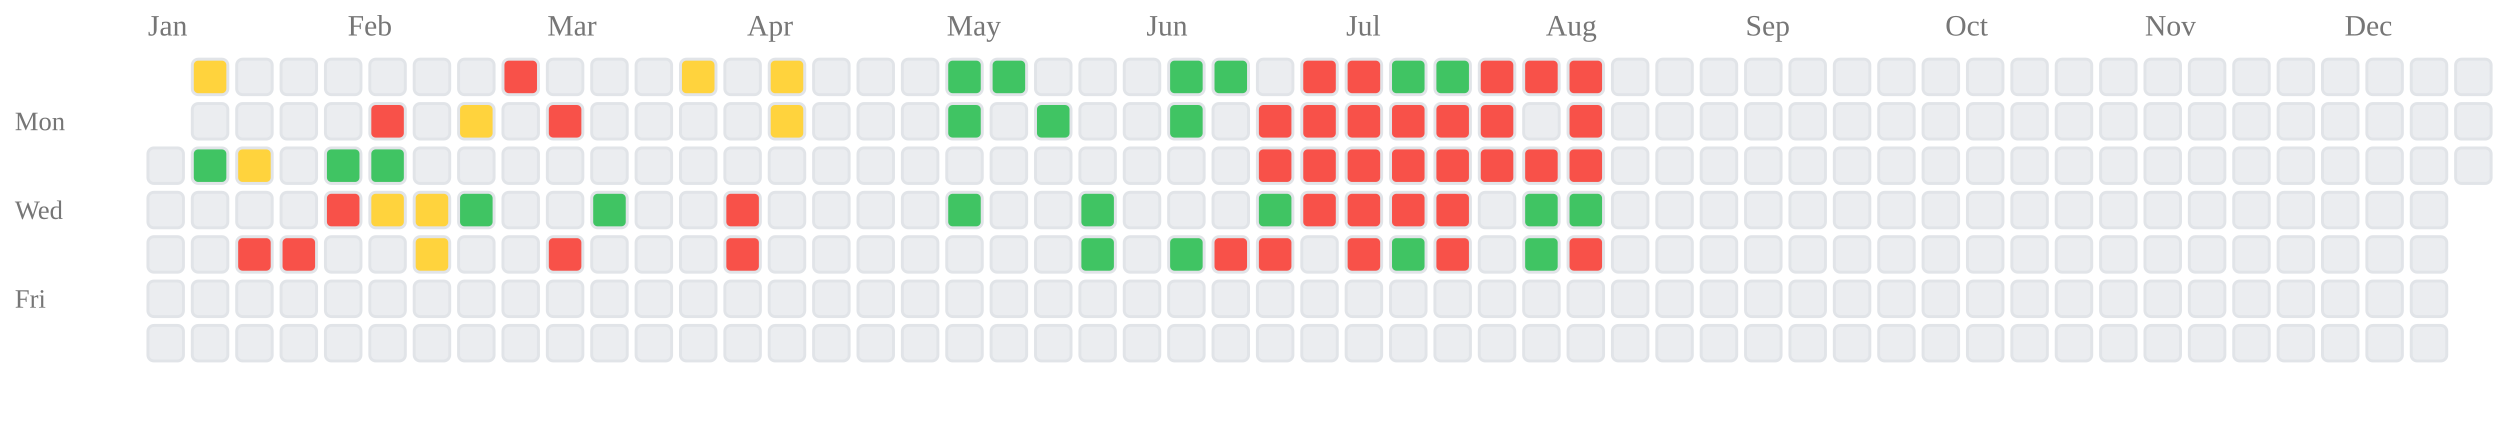
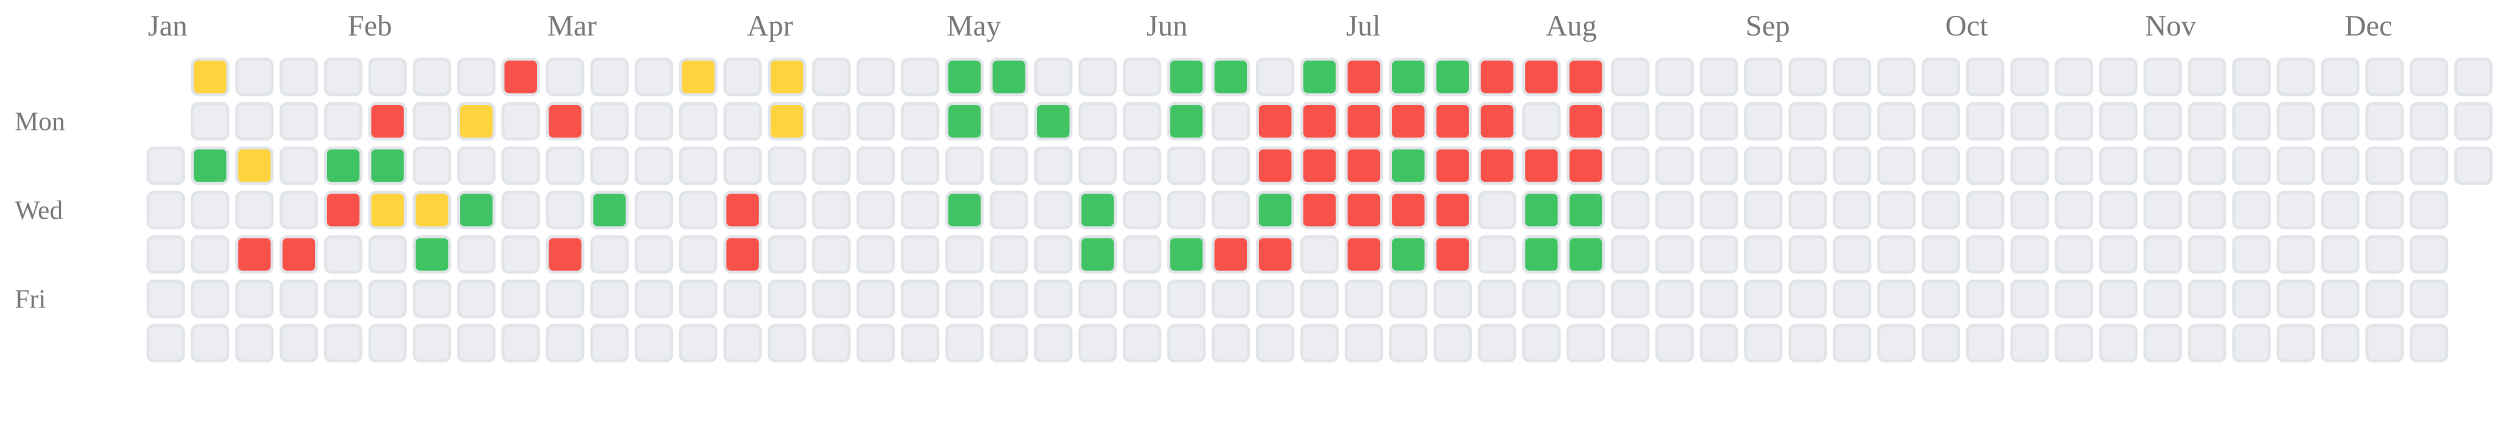
<svg xmlns="http://www.w3.org/2000/svg" width="845" height="145">
  <style>
        .month { font-size: 10px; fill: #767676; }
        .day { font-size: 9px; fill: #767676; }
        .cell { stroke: #e1e4e8; stroke-width: 1; }
        .cell-profit { fill: #40c463; }
        .cell-loss { fill: #f85149; }
        .cell-breakeven { fill: #ffd33d; }
        .cell-empty { fill: #ebedf0; }
    </style>
  <text x="50.0" y="12" class="month">Jan</text>
  <text x="117.5" y="12" class="month">Feb</text>
  <text x="185.0" y="12" class="month">Mar</text>
  <text x="252.5" y="12" class="month">Apr</text>
  <text x="320.0" y="12" class="month">May</text>
  <text x="387.5" y="12" class="month">Jun</text>
  <text x="455.0" y="12" class="month">Jul</text>
  <text x="522.5" y="12" class="month">Aug</text>
  <text x="590.0" y="12" class="month">Sep</text>
  <text x="657.5" y="12" class="month">Oct</text>
  <text x="725.0" y="12" class="month">Nov</text>
  <text x="792.5" y="12" class="month">Dec</text>
  <text x="5" y="44" class="day">Mon</text>
  <text x="5" y="74" class="day">Wed</text>
  <text x="5" y="104" class="day">Fri</text>
  <rect x="50" y="50" width="12" height="12" class="cell cell-empty" rx="2" ry="2" />
  <rect x="50" y="65" width="12" height="12" class="cell cell-empty" rx="2" ry="2" />
  <rect x="50" y="80" width="12" height="12" class="cell cell-empty" rx="2" ry="2" />
  <rect x="50" y="95" width="12" height="12" class="cell cell-empty" rx="2" ry="2" />
  <rect x="50" y="110" width="12" height="12" class="cell cell-empty" rx="2" ry="2" />
  <rect x="65" y="20" width="12" height="12" class="cell cell-breakeven" rx="2" ry="2" />
  <rect x="65" y="35" width="12" height="12" class="cell cell-empty" rx="2" ry="2" />
  <rect x="65" y="50" width="12" height="12" class="cell cell-profit" rx="2" ry="2" />
  <rect x="65" y="65" width="12" height="12" class="cell cell-empty" rx="2" ry="2" />
  <rect x="65" y="80" width="12" height="12" class="cell cell-empty" rx="2" ry="2" />
  <rect x="65" y="95" width="12" height="12" class="cell cell-empty" rx="2" ry="2" />
  <rect x="65" y="110" width="12" height="12" class="cell cell-empty" rx="2" ry="2" />
  <rect x="80" y="20" width="12" height="12" class="cell cell-empty" rx="2" ry="2" />
  <rect x="80" y="35" width="12" height="12" class="cell cell-empty" rx="2" ry="2" />
  <rect x="80" y="50" width="12" height="12" class="cell cell-breakeven" rx="2" ry="2" />
  <rect x="80" y="65" width="12" height="12" class="cell cell-empty" rx="2" ry="2" />
  <rect x="80" y="80" width="12" height="12" class="cell cell-loss" rx="2" ry="2" />
  <rect x="80" y="95" width="12" height="12" class="cell cell-empty" rx="2" ry="2" />
  <rect x="80" y="110" width="12" height="12" class="cell cell-empty" rx="2" ry="2" />
  <rect x="95" y="20" width="12" height="12" class="cell cell-empty" rx="2" ry="2" />
  <rect x="95" y="35" width="12" height="12" class="cell cell-empty" rx="2" ry="2" />
  <rect x="95" y="50" width="12" height="12" class="cell cell-empty" rx="2" ry="2" />
  <rect x="95" y="65" width="12" height="12" class="cell cell-empty" rx="2" ry="2" />
  <rect x="95" y="80" width="12" height="12" class="cell cell-loss" rx="2" ry="2" />
  <rect x="95" y="95" width="12" height="12" class="cell cell-empty" rx="2" ry="2" />
  <rect x="95" y="110" width="12" height="12" class="cell cell-empty" rx="2" ry="2" />
  <rect x="110" y="20" width="12" height="12" class="cell cell-empty" rx="2" ry="2" />
  <rect x="110" y="35" width="12" height="12" class="cell cell-empty" rx="2" ry="2" />
  <rect x="110" y="50" width="12" height="12" class="cell cell-profit" rx="2" ry="2" />
  <rect x="110" y="65" width="12" height="12" class="cell cell-loss" rx="2" ry="2" />
  <rect x="110" y="80" width="12" height="12" class="cell cell-empty" rx="2" ry="2" />
  <rect x="110" y="95" width="12" height="12" class="cell cell-empty" rx="2" ry="2" />
  <rect x="110" y="110" width="12" height="12" class="cell cell-empty" rx="2" ry="2" />
  <rect x="125" y="20" width="12" height="12" class="cell cell-empty" rx="2" ry="2" />
  <rect x="125" y="35" width="12" height="12" class="cell cell-loss" rx="2" ry="2" />
  <rect x="125" y="50" width="12" height="12" class="cell cell-profit" rx="2" ry="2" />
  <rect x="125" y="65" width="12" height="12" class="cell cell-breakeven" rx="2" ry="2" />
  <rect x="125" y="80" width="12" height="12" class="cell cell-empty" rx="2" ry="2" />
  <rect x="125" y="95" width="12" height="12" class="cell cell-empty" rx="2" ry="2" />
  <rect x="125" y="110" width="12" height="12" class="cell cell-empty" rx="2" ry="2" />
  <rect x="140" y="20" width="12" height="12" class="cell cell-empty" rx="2" ry="2" />
  <rect x="140" y="35" width="12" height="12" class="cell cell-empty" rx="2" ry="2" />
  <rect x="140" y="50" width="12" height="12" class="cell cell-empty" rx="2" ry="2" />
  <rect x="140" y="65" width="12" height="12" class="cell cell-breakeven" rx="2" ry="2" />
-   <rect x="140" y="80" width="12" height="12" class="cell cell-breakeven" rx="2" ry="2" />
+   <rect x="140" y="80" width="12" height="12" class="cell cell-profit" rx="2" ry="2" />
  <rect x="140" y="95" width="12" height="12" class="cell cell-empty" rx="2" ry="2" />
  <rect x="140" y="110" width="12" height="12" class="cell cell-empty" rx="2" ry="2" />
  <rect x="155" y="20" width="12" height="12" class="cell cell-empty" rx="2" ry="2" />
  <rect x="155" y="35" width="12" height="12" class="cell cell-breakeven" rx="2" ry="2" />
  <rect x="155" y="50" width="12" height="12" class="cell cell-empty" rx="2" ry="2" />
  <rect x="155" y="65" width="12" height="12" class="cell cell-profit" rx="2" ry="2" />
  <rect x="155" y="80" width="12" height="12" class="cell cell-empty" rx="2" ry="2" />
  <rect x="155" y="95" width="12" height="12" class="cell cell-empty" rx="2" ry="2" />
  <rect x="155" y="110" width="12" height="12" class="cell cell-empty" rx="2" ry="2" />
  <rect x="170" y="20" width="12" height="12" class="cell cell-loss" rx="2" ry="2" />
  <rect x="170" y="35" width="12" height="12" class="cell cell-empty" rx="2" ry="2" />
  <rect x="170" y="50" width="12" height="12" class="cell cell-empty" rx="2" ry="2" />
  <rect x="170" y="65" width="12" height="12" class="cell cell-empty" rx="2" ry="2" />
  <rect x="170" y="80" width="12" height="12" class="cell cell-empty" rx="2" ry="2" />
  <rect x="170" y="95" width="12" height="12" class="cell cell-empty" rx="2" ry="2" />
  <rect x="170" y="110" width="12" height="12" class="cell cell-empty" rx="2" ry="2" />
  <rect x="185" y="20" width="12" height="12" class="cell cell-empty" rx="2" ry="2" />
  <rect x="185" y="35" width="12" height="12" class="cell cell-loss" rx="2" ry="2" />
  <rect x="185" y="50" width="12" height="12" class="cell cell-empty" rx="2" ry="2" />
  <rect x="185" y="65" width="12" height="12" class="cell cell-empty" rx="2" ry="2" />
  <rect x="185" y="80" width="12" height="12" class="cell cell-loss" rx="2" ry="2" />
  <rect x="185" y="95" width="12" height="12" class="cell cell-empty" rx="2" ry="2" />
  <rect x="185" y="110" width="12" height="12" class="cell cell-empty" rx="2" ry="2" />
  <rect x="200" y="20" width="12" height="12" class="cell cell-empty" rx="2" ry="2" />
  <rect x="200" y="35" width="12" height="12" class="cell cell-empty" rx="2" ry="2" />
  <rect x="200" y="50" width="12" height="12" class="cell cell-empty" rx="2" ry="2" />
  <rect x="200" y="65" width="12" height="12" class="cell cell-profit" rx="2" ry="2" />
  <rect x="200" y="80" width="12" height="12" class="cell cell-empty" rx="2" ry="2" />
  <rect x="200" y="95" width="12" height="12" class="cell cell-empty" rx="2" ry="2" />
  <rect x="200" y="110" width="12" height="12" class="cell cell-empty" rx="2" ry="2" />
  <rect x="215" y="20" width="12" height="12" class="cell cell-empty" rx="2" ry="2" />
  <rect x="215" y="35" width="12" height="12" class="cell cell-empty" rx="2" ry="2" />
  <rect x="215" y="50" width="12" height="12" class="cell cell-empty" rx="2" ry="2" />
  <rect x="215" y="65" width="12" height="12" class="cell cell-empty" rx="2" ry="2" />
  <rect x="215" y="80" width="12" height="12" class="cell cell-empty" rx="2" ry="2" />
  <rect x="215" y="95" width="12" height="12" class="cell cell-empty" rx="2" ry="2" />
  <rect x="215" y="110" width="12" height="12" class="cell cell-empty" rx="2" ry="2" />
  <rect x="230" y="20" width="12" height="12" class="cell cell-breakeven" rx="2" ry="2" />
  <rect x="230" y="35" width="12" height="12" class="cell cell-empty" rx="2" ry="2" />
  <rect x="230" y="50" width="12" height="12" class="cell cell-empty" rx="2" ry="2" />
  <rect x="230" y="65" width="12" height="12" class="cell cell-empty" rx="2" ry="2" />
  <rect x="230" y="80" width="12" height="12" class="cell cell-empty" rx="2" ry="2" />
  <rect x="230" y="95" width="12" height="12" class="cell cell-empty" rx="2" ry="2" />
  <rect x="230" y="110" width="12" height="12" class="cell cell-empty" rx="2" ry="2" />
  <rect x="245" y="20" width="12" height="12" class="cell cell-empty" rx="2" ry="2" />
  <rect x="245" y="35" width="12" height="12" class="cell cell-empty" rx="2" ry="2" />
  <rect x="245" y="50" width="12" height="12" class="cell cell-empty" rx="2" ry="2" />
  <rect x="245" y="65" width="12" height="12" class="cell cell-loss" rx="2" ry="2" />
  <rect x="245" y="80" width="12" height="12" class="cell cell-loss" rx="2" ry="2" />
  <rect x="245" y="95" width="12" height="12" class="cell cell-empty" rx="2" ry="2" />
  <rect x="245" y="110" width="12" height="12" class="cell cell-empty" rx="2" ry="2" />
  <rect x="260" y="20" width="12" height="12" class="cell cell-breakeven" rx="2" ry="2" />
  <rect x="260" y="35" width="12" height="12" class="cell cell-breakeven" rx="2" ry="2" />
  <rect x="260" y="50" width="12" height="12" class="cell cell-empty" rx="2" ry="2" />
  <rect x="260" y="65" width="12" height="12" class="cell cell-empty" rx="2" ry="2" />
  <rect x="260" y="80" width="12" height="12" class="cell cell-empty" rx="2" ry="2" />
  <rect x="260" y="95" width="12" height="12" class="cell cell-empty" rx="2" ry="2" />
  <rect x="260" y="110" width="12" height="12" class="cell cell-empty" rx="2" ry="2" />
  <rect x="275" y="20" width="12" height="12" class="cell cell-empty" rx="2" ry="2" />
  <rect x="275" y="35" width="12" height="12" class="cell cell-empty" rx="2" ry="2" />
  <rect x="275" y="50" width="12" height="12" class="cell cell-empty" rx="2" ry="2" />
  <rect x="275" y="65" width="12" height="12" class="cell cell-empty" rx="2" ry="2" />
  <rect x="275" y="80" width="12" height="12" class="cell cell-empty" rx="2" ry="2" />
  <rect x="275" y="95" width="12" height="12" class="cell cell-empty" rx="2" ry="2" />
  <rect x="275" y="110" width="12" height="12" class="cell cell-empty" rx="2" ry="2" />
  <rect x="290" y="20" width="12" height="12" class="cell cell-empty" rx="2" ry="2" />
  <rect x="290" y="35" width="12" height="12" class="cell cell-empty" rx="2" ry="2" />
  <rect x="290" y="50" width="12" height="12" class="cell cell-empty" rx="2" ry="2" />
  <rect x="290" y="65" width="12" height="12" class="cell cell-empty" rx="2" ry="2" />
  <rect x="290" y="80" width="12" height="12" class="cell cell-empty" rx="2" ry="2" />
  <rect x="290" y="95" width="12" height="12" class="cell cell-empty" rx="2" ry="2" />
  <rect x="290" y="110" width="12" height="12" class="cell cell-empty" rx="2" ry="2" />
  <rect x="305" y="20" width="12" height="12" class="cell cell-empty" rx="2" ry="2" />
  <rect x="305" y="35" width="12" height="12" class="cell cell-empty" rx="2" ry="2" />
  <rect x="305" y="50" width="12" height="12" class="cell cell-empty" rx="2" ry="2" />
  <rect x="305" y="65" width="12" height="12" class="cell cell-empty" rx="2" ry="2" />
  <rect x="305" y="80" width="12" height="12" class="cell cell-empty" rx="2" ry="2" />
  <rect x="305" y="95" width="12" height="12" class="cell cell-empty" rx="2" ry="2" />
  <rect x="305" y="110" width="12" height="12" class="cell cell-empty" rx="2" ry="2" />
  <rect x="320" y="20" width="12" height="12" class="cell cell-profit" rx="2" ry="2" />
  <rect x="320" y="35" width="12" height="12" class="cell cell-profit" rx="2" ry="2" />
  <rect x="320" y="50" width="12" height="12" class="cell cell-empty" rx="2" ry="2" />
  <rect x="320" y="65" width="12" height="12" class="cell cell-profit" rx="2" ry="2" />
  <rect x="320" y="80" width="12" height="12" class="cell cell-empty" rx="2" ry="2" />
  <rect x="320" y="95" width="12" height="12" class="cell cell-empty" rx="2" ry="2" />
  <rect x="320" y="110" width="12" height="12" class="cell cell-empty" rx="2" ry="2" />
  <rect x="335" y="20" width="12" height="12" class="cell cell-profit" rx="2" ry="2" />
  <rect x="335" y="35" width="12" height="12" class="cell cell-empty" rx="2" ry="2" />
  <rect x="335" y="50" width="12" height="12" class="cell cell-empty" rx="2" ry="2" />
  <rect x="335" y="65" width="12" height="12" class="cell cell-empty" rx="2" ry="2" />
  <rect x="335" y="80" width="12" height="12" class="cell cell-empty" rx="2" ry="2" />
  <rect x="335" y="95" width="12" height="12" class="cell cell-empty" rx="2" ry="2" />
  <rect x="335" y="110" width="12" height="12" class="cell cell-empty" rx="2" ry="2" />
  <rect x="350" y="20" width="12" height="12" class="cell cell-empty" rx="2" ry="2" />
  <rect x="350" y="35" width="12" height="12" class="cell cell-profit" rx="2" ry="2" />
  <rect x="350" y="50" width="12" height="12" class="cell cell-empty" rx="2" ry="2" />
  <rect x="350" y="65" width="12" height="12" class="cell cell-empty" rx="2" ry="2" />
  <rect x="350" y="80" width="12" height="12" class="cell cell-empty" rx="2" ry="2" />
  <rect x="350" y="95" width="12" height="12" class="cell cell-empty" rx="2" ry="2" />
  <rect x="350" y="110" width="12" height="12" class="cell cell-empty" rx="2" ry="2" />
  <rect x="365" y="20" width="12" height="12" class="cell cell-empty" rx="2" ry="2" />
  <rect x="365" y="35" width="12" height="12" class="cell cell-empty" rx="2" ry="2" />
  <rect x="365" y="50" width="12" height="12" class="cell cell-empty" rx="2" ry="2" />
  <rect x="365" y="65" width="12" height="12" class="cell cell-profit" rx="2" ry="2" />
  <rect x="365" y="80" width="12" height="12" class="cell cell-profit" rx="2" ry="2" />
  <rect x="365" y="95" width="12" height="12" class="cell cell-empty" rx="2" ry="2" />
  <rect x="365" y="110" width="12" height="12" class="cell cell-empty" rx="2" ry="2" />
  <rect x="380" y="20" width="12" height="12" class="cell cell-empty" rx="2" ry="2" />
  <rect x="380" y="35" width="12" height="12" class="cell cell-empty" rx="2" ry="2" />
  <rect x="380" y="50" width="12" height="12" class="cell cell-empty" rx="2" ry="2" />
  <rect x="380" y="65" width="12" height="12" class="cell cell-empty" rx="2" ry="2" />
  <rect x="380" y="80" width="12" height="12" class="cell cell-empty" rx="2" ry="2" />
  <rect x="380" y="95" width="12" height="12" class="cell cell-empty" rx="2" ry="2" />
  <rect x="380" y="110" width="12" height="12" class="cell cell-empty" rx="2" ry="2" />
  <rect x="395" y="20" width="12" height="12" class="cell cell-profit" rx="2" ry="2" />
  <rect x="395" y="35" width="12" height="12" class="cell cell-profit" rx="2" ry="2" />
  <rect x="395" y="50" width="12" height="12" class="cell cell-empty" rx="2" ry="2" />
  <rect x="395" y="65" width="12" height="12" class="cell cell-empty" rx="2" ry="2" />
  <rect x="395" y="80" width="12" height="12" class="cell cell-profit" rx="2" ry="2" />
  <rect x="395" y="95" width="12" height="12" class="cell cell-empty" rx="2" ry="2" />
  <rect x="395" y="110" width="12" height="12" class="cell cell-empty" rx="2" ry="2" />
  <rect x="410" y="20" width="12" height="12" class="cell cell-profit" rx="2" ry="2" />
  <rect x="410" y="35" width="12" height="12" class="cell cell-empty" rx="2" ry="2" />
  <rect x="410" y="50" width="12" height="12" class="cell cell-empty" rx="2" ry="2" />
  <rect x="410" y="65" width="12" height="12" class="cell cell-empty" rx="2" ry="2" />
  <rect x="410" y="80" width="12" height="12" class="cell cell-loss" rx="2" ry="2" />
  <rect x="410" y="95" width="12" height="12" class="cell cell-empty" rx="2" ry="2" />
  <rect x="410" y="110" width="12" height="12" class="cell cell-empty" rx="2" ry="2" />
  <rect x="425" y="20" width="12" height="12" class="cell cell-empty" rx="2" ry="2" />
  <rect x="425" y="35" width="12" height="12" class="cell cell-loss" rx="2" ry="2" />
  <rect x="425" y="50" width="12" height="12" class="cell cell-loss" rx="2" ry="2" />
  <rect x="425" y="65" width="12" height="12" class="cell cell-profit" rx="2" ry="2" />
  <rect x="425" y="80" width="12" height="12" class="cell cell-loss" rx="2" ry="2" />
  <rect x="425" y="95" width="12" height="12" class="cell cell-empty" rx="2" ry="2" />
  <rect x="425" y="110" width="12" height="12" class="cell cell-empty" rx="2" ry="2" />
-   <rect x="440" y="20" width="12" height="12" class="cell cell-loss" rx="2" ry="2" />
+   <rect x="440" y="20" width="12" height="12" class="cell cell-profit" rx="2" ry="2" />
  <rect x="440" y="35" width="12" height="12" class="cell cell-loss" rx="2" ry="2" />
  <rect x="440" y="50" width="12" height="12" class="cell cell-loss" rx="2" ry="2" />
  <rect x="440" y="65" width="12" height="12" class="cell cell-loss" rx="2" ry="2" />
  <rect x="440" y="80" width="12" height="12" class="cell cell-empty" rx="2" ry="2" />
  <rect x="440" y="95" width="12" height="12" class="cell cell-empty" rx="2" ry="2" />
  <rect x="440" y="110" width="12" height="12" class="cell cell-empty" rx="2" ry="2" />
  <rect x="455" y="20" width="12" height="12" class="cell cell-loss" rx="2" ry="2" />
  <rect x="455" y="35" width="12" height="12" class="cell cell-loss" rx="2" ry="2" />
  <rect x="455" y="50" width="12" height="12" class="cell cell-loss" rx="2" ry="2" />
  <rect x="455" y="65" width="12" height="12" class="cell cell-loss" rx="2" ry="2" />
  <rect x="455" y="80" width="12" height="12" class="cell cell-loss" rx="2" ry="2" />
  <rect x="455" y="95" width="12" height="12" class="cell cell-empty" rx="2" ry="2" />
  <rect x="455" y="110" width="12" height="12" class="cell cell-empty" rx="2" ry="2" />
  <rect x="470" y="20" width="12" height="12" class="cell cell-profit" rx="2" ry="2" />
  <rect x="470" y="35" width="12" height="12" class="cell cell-loss" rx="2" ry="2" />
-   <rect x="470" y="50" width="12" height="12" class="cell cell-loss" rx="2" ry="2" />
+   <rect x="470" y="50" width="12" height="12" class="cell cell-profit" rx="2" ry="2" />
  <rect x="470" y="65" width="12" height="12" class="cell cell-loss" rx="2" ry="2" />
  <rect x="470" y="80" width="12" height="12" class="cell cell-profit" rx="2" ry="2" />
  <rect x="470" y="95" width="12" height="12" class="cell cell-empty" rx="2" ry="2" />
  <rect x="470" y="110" width="12" height="12" class="cell cell-empty" rx="2" ry="2" />
  <rect x="485" y="20" width="12" height="12" class="cell cell-profit" rx="2" ry="2" />
  <rect x="485" y="35" width="12" height="12" class="cell cell-loss" rx="2" ry="2" />
  <rect x="485" y="50" width="12" height="12" class="cell cell-loss" rx="2" ry="2" />
  <rect x="485" y="65" width="12" height="12" class="cell cell-loss" rx="2" ry="2" />
  <rect x="485" y="80" width="12" height="12" class="cell cell-loss" rx="2" ry="2" />
  <rect x="485" y="95" width="12" height="12" class="cell cell-empty" rx="2" ry="2" />
  <rect x="485" y="110" width="12" height="12" class="cell cell-empty" rx="2" ry="2" />
  <rect x="500" y="20" width="12" height="12" class="cell cell-loss" rx="2" ry="2" />
  <rect x="500" y="35" width="12" height="12" class="cell cell-loss" rx="2" ry="2" />
  <rect x="500" y="50" width="12" height="12" class="cell cell-loss" rx="2" ry="2" />
  <rect x="500" y="65" width="12" height="12" class="cell cell-empty" rx="2" ry="2" />
  <rect x="500" y="80" width="12" height="12" class="cell cell-empty" rx="2" ry="2" />
  <rect x="500" y="95" width="12" height="12" class="cell cell-empty" rx="2" ry="2" />
  <rect x="500" y="110" width="12" height="12" class="cell cell-empty" rx="2" ry="2" />
  <rect x="515" y="20" width="12" height="12" class="cell cell-loss" rx="2" ry="2" />
  <rect x="515" y="35" width="12" height="12" class="cell cell-empty" rx="2" ry="2" />
  <rect x="515" y="50" width="12" height="12" class="cell cell-loss" rx="2" ry="2" />
  <rect x="515" y="65" width="12" height="12" class="cell cell-profit" rx="2" ry="2" />
  <rect x="515" y="80" width="12" height="12" class="cell cell-profit" rx="2" ry="2" />
  <rect x="515" y="95" width="12" height="12" class="cell cell-empty" rx="2" ry="2" />
  <rect x="515" y="110" width="12" height="12" class="cell cell-empty" rx="2" ry="2" />
  <rect x="530" y="20" width="12" height="12" class="cell cell-loss" rx="2" ry="2" />
  <rect x="530" y="35" width="12" height="12" class="cell cell-loss" rx="2" ry="2" />
  <rect x="530" y="50" width="12" height="12" class="cell cell-loss" rx="2" ry="2" />
  <rect x="530" y="65" width="12" height="12" class="cell cell-profit" rx="2" ry="2" />
-   <rect x="530" y="80" width="12" height="12" class="cell cell-loss" rx="2" ry="2" />
+   <rect x="530" y="80" width="12" height="12" class="cell cell-profit" rx="2" ry="2" />
  <rect x="530" y="95" width="12" height="12" class="cell cell-empty" rx="2" ry="2" />
  <rect x="530" y="110" width="12" height="12" class="cell cell-empty" rx="2" ry="2" />
  <rect x="545" y="20" width="12" height="12" class="cell cell-empty" rx="2" ry="2" />
  <rect x="545" y="35" width="12" height="12" class="cell cell-empty" rx="2" ry="2" />
  <rect x="545" y="50" width="12" height="12" class="cell cell-empty" rx="2" ry="2" />
  <rect x="545" y="65" width="12" height="12" class="cell cell-empty" rx="2" ry="2" />
  <rect x="545" y="80" width="12" height="12" class="cell cell-empty" rx="2" ry="2" />
  <rect x="545" y="95" width="12" height="12" class="cell cell-empty" rx="2" ry="2" />
  <rect x="545" y="110" width="12" height="12" class="cell cell-empty" rx="2" ry="2" />
  <rect x="560" y="20" width="12" height="12" class="cell cell-empty" rx="2" ry="2" />
  <rect x="560" y="35" width="12" height="12" class="cell cell-empty" rx="2" ry="2" />
  <rect x="560" y="50" width="12" height="12" class="cell cell-empty" rx="2" ry="2" />
  <rect x="560" y="65" width="12" height="12" class="cell cell-empty" rx="2" ry="2" />
  <rect x="560" y="80" width="12" height="12" class="cell cell-empty" rx="2" ry="2" />
  <rect x="560" y="95" width="12" height="12" class="cell cell-empty" rx="2" ry="2" />
  <rect x="560" y="110" width="12" height="12" class="cell cell-empty" rx="2" ry="2" />
  <rect x="575" y="20" width="12" height="12" class="cell cell-empty" rx="2" ry="2" />
  <rect x="575" y="35" width="12" height="12" class="cell cell-empty" rx="2" ry="2" />
  <rect x="575" y="50" width="12" height="12" class="cell cell-empty" rx="2" ry="2" />
  <rect x="575" y="65" width="12" height="12" class="cell cell-empty" rx="2" ry="2" />
  <rect x="575" y="80" width="12" height="12" class="cell cell-empty" rx="2" ry="2" />
  <rect x="575" y="95" width="12" height="12" class="cell cell-empty" rx="2" ry="2" />
  <rect x="575" y="110" width="12" height="12" class="cell cell-empty" rx="2" ry="2" />
  <rect x="590" y="20" width="12" height="12" class="cell cell-empty" rx="2" ry="2" />
  <rect x="590" y="35" width="12" height="12" class="cell cell-empty" rx="2" ry="2" />
  <rect x="590" y="50" width="12" height="12" class="cell cell-empty" rx="2" ry="2" />
  <rect x="590" y="65" width="12" height="12" class="cell cell-empty" rx="2" ry="2" />
  <rect x="590" y="80" width="12" height="12" class="cell cell-empty" rx="2" ry="2" />
  <rect x="590" y="95" width="12" height="12" class="cell cell-empty" rx="2" ry="2" />
  <rect x="590" y="110" width="12" height="12" class="cell cell-empty" rx="2" ry="2" />
  <rect x="605" y="20" width="12" height="12" class="cell cell-empty" rx="2" ry="2" />
  <rect x="605" y="35" width="12" height="12" class="cell cell-empty" rx="2" ry="2" />
  <rect x="605" y="50" width="12" height="12" class="cell cell-empty" rx="2" ry="2" />
  <rect x="605" y="65" width="12" height="12" class="cell cell-empty" rx="2" ry="2" />
  <rect x="605" y="80" width="12" height="12" class="cell cell-empty" rx="2" ry="2" />
  <rect x="605" y="95" width="12" height="12" class="cell cell-empty" rx="2" ry="2" />
  <rect x="605" y="110" width="12" height="12" class="cell cell-empty" rx="2" ry="2" />
  <rect x="620" y="20" width="12" height="12" class="cell cell-empty" rx="2" ry="2" />
  <rect x="620" y="35" width="12" height="12" class="cell cell-empty" rx="2" ry="2" />
  <rect x="620" y="50" width="12" height="12" class="cell cell-empty" rx="2" ry="2" />
  <rect x="620" y="65" width="12" height="12" class="cell cell-empty" rx="2" ry="2" />
  <rect x="620" y="80" width="12" height="12" class="cell cell-empty" rx="2" ry="2" />
  <rect x="620" y="95" width="12" height="12" class="cell cell-empty" rx="2" ry="2" />
  <rect x="620" y="110" width="12" height="12" class="cell cell-empty" rx="2" ry="2" />
  <rect x="635" y="20" width="12" height="12" class="cell cell-empty" rx="2" ry="2" />
  <rect x="635" y="35" width="12" height="12" class="cell cell-empty" rx="2" ry="2" />
  <rect x="635" y="50" width="12" height="12" class="cell cell-empty" rx="2" ry="2" />
  <rect x="635" y="65" width="12" height="12" class="cell cell-empty" rx="2" ry="2" />
  <rect x="635" y="80" width="12" height="12" class="cell cell-empty" rx="2" ry="2" />
  <rect x="635" y="95" width="12" height="12" class="cell cell-empty" rx="2" ry="2" />
  <rect x="635" y="110" width="12" height="12" class="cell cell-empty" rx="2" ry="2" />
  <rect x="650" y="20" width="12" height="12" class="cell cell-empty" rx="2" ry="2" />
  <rect x="650" y="35" width="12" height="12" class="cell cell-empty" rx="2" ry="2" />
  <rect x="650" y="50" width="12" height="12" class="cell cell-empty" rx="2" ry="2" />
  <rect x="650" y="65" width="12" height="12" class="cell cell-empty" rx="2" ry="2" />
  <rect x="650" y="80" width="12" height="12" class="cell cell-empty" rx="2" ry="2" />
  <rect x="650" y="95" width="12" height="12" class="cell cell-empty" rx="2" ry="2" />
  <rect x="650" y="110" width="12" height="12" class="cell cell-empty" rx="2" ry="2" />
  <rect x="665" y="20" width="12" height="12" class="cell cell-empty" rx="2" ry="2" />
  <rect x="665" y="35" width="12" height="12" class="cell cell-empty" rx="2" ry="2" />
  <rect x="665" y="50" width="12" height="12" class="cell cell-empty" rx="2" ry="2" />
  <rect x="665" y="65" width="12" height="12" class="cell cell-empty" rx="2" ry="2" />
  <rect x="665" y="80" width="12" height="12" class="cell cell-empty" rx="2" ry="2" />
  <rect x="665" y="95" width="12" height="12" class="cell cell-empty" rx="2" ry="2" />
  <rect x="665" y="110" width="12" height="12" class="cell cell-empty" rx="2" ry="2" />
  <rect x="680" y="20" width="12" height="12" class="cell cell-empty" rx="2" ry="2" />
  <rect x="680" y="35" width="12" height="12" class="cell cell-empty" rx="2" ry="2" />
  <rect x="680" y="50" width="12" height="12" class="cell cell-empty" rx="2" ry="2" />
  <rect x="680" y="65" width="12" height="12" class="cell cell-empty" rx="2" ry="2" />
  <rect x="680" y="80" width="12" height="12" class="cell cell-empty" rx="2" ry="2" />
  <rect x="680" y="95" width="12" height="12" class="cell cell-empty" rx="2" ry="2" />
  <rect x="680" y="110" width="12" height="12" class="cell cell-empty" rx="2" ry="2" />
  <rect x="695" y="20" width="12" height="12" class="cell cell-empty" rx="2" ry="2" />
  <rect x="695" y="35" width="12" height="12" class="cell cell-empty" rx="2" ry="2" />
  <rect x="695" y="50" width="12" height="12" class="cell cell-empty" rx="2" ry="2" />
  <rect x="695" y="65" width="12" height="12" class="cell cell-empty" rx="2" ry="2" />
  <rect x="695" y="80" width="12" height="12" class="cell cell-empty" rx="2" ry="2" />
  <rect x="695" y="95" width="12" height="12" class="cell cell-empty" rx="2" ry="2" />
  <rect x="695" y="110" width="12" height="12" class="cell cell-empty" rx="2" ry="2" />
  <rect x="710" y="20" width="12" height="12" class="cell cell-empty" rx="2" ry="2" />
  <rect x="710" y="35" width="12" height="12" class="cell cell-empty" rx="2" ry="2" />
  <rect x="710" y="50" width="12" height="12" class="cell cell-empty" rx="2" ry="2" />
  <rect x="710" y="65" width="12" height="12" class="cell cell-empty" rx="2" ry="2" />
  <rect x="710" y="80" width="12" height="12" class="cell cell-empty" rx="2" ry="2" />
  <rect x="710" y="95" width="12" height="12" class="cell cell-empty" rx="2" ry="2" />
  <rect x="710" y="110" width="12" height="12" class="cell cell-empty" rx="2" ry="2" />
  <rect x="725" y="20" width="12" height="12" class="cell cell-empty" rx="2" ry="2" />
  <rect x="725" y="35" width="12" height="12" class="cell cell-empty" rx="2" ry="2" />
  <rect x="725" y="50" width="12" height="12" class="cell cell-empty" rx="2" ry="2" />
  <rect x="725" y="65" width="12" height="12" class="cell cell-empty" rx="2" ry="2" />
  <rect x="725" y="80" width="12" height="12" class="cell cell-empty" rx="2" ry="2" />
  <rect x="725" y="95" width="12" height="12" class="cell cell-empty" rx="2" ry="2" />
  <rect x="725" y="110" width="12" height="12" class="cell cell-empty" rx="2" ry="2" />
  <rect x="740" y="20" width="12" height="12" class="cell cell-empty" rx="2" ry="2" />
  <rect x="740" y="35" width="12" height="12" class="cell cell-empty" rx="2" ry="2" />
  <rect x="740" y="50" width="12" height="12" class="cell cell-empty" rx="2" ry="2" />
  <rect x="740" y="65" width="12" height="12" class="cell cell-empty" rx="2" ry="2" />
  <rect x="740" y="80" width="12" height="12" class="cell cell-empty" rx="2" ry="2" />
  <rect x="740" y="95" width="12" height="12" class="cell cell-empty" rx="2" ry="2" />
  <rect x="740" y="110" width="12" height="12" class="cell cell-empty" rx="2" ry="2" />
  <rect x="755" y="20" width="12" height="12" class="cell cell-empty" rx="2" ry="2" />
  <rect x="755" y="35" width="12" height="12" class="cell cell-empty" rx="2" ry="2" />
  <rect x="755" y="50" width="12" height="12" class="cell cell-empty" rx="2" ry="2" />
  <rect x="755" y="65" width="12" height="12" class="cell cell-empty" rx="2" ry="2" />
  <rect x="755" y="80" width="12" height="12" class="cell cell-empty" rx="2" ry="2" />
  <rect x="755" y="95" width="12" height="12" class="cell cell-empty" rx="2" ry="2" />
  <rect x="755" y="110" width="12" height="12" class="cell cell-empty" rx="2" ry="2" />
  <rect x="770" y="20" width="12" height="12" class="cell cell-empty" rx="2" ry="2" />
  <rect x="770" y="35" width="12" height="12" class="cell cell-empty" rx="2" ry="2" />
  <rect x="770" y="50" width="12" height="12" class="cell cell-empty" rx="2" ry="2" />
  <rect x="770" y="65" width="12" height="12" class="cell cell-empty" rx="2" ry="2" />
  <rect x="770" y="80" width="12" height="12" class="cell cell-empty" rx="2" ry="2" />
  <rect x="770" y="95" width="12" height="12" class="cell cell-empty" rx="2" ry="2" />
  <rect x="770" y="110" width="12" height="12" class="cell cell-empty" rx="2" ry="2" />
  <rect x="785" y="20" width="12" height="12" class="cell cell-empty" rx="2" ry="2" />
  <rect x="785" y="35" width="12" height="12" class="cell cell-empty" rx="2" ry="2" />
  <rect x="785" y="50" width="12" height="12" class="cell cell-empty" rx="2" ry="2" />
  <rect x="785" y="65" width="12" height="12" class="cell cell-empty" rx="2" ry="2" />
  <rect x="785" y="80" width="12" height="12" class="cell cell-empty" rx="2" ry="2" />
  <rect x="785" y="95" width="12" height="12" class="cell cell-empty" rx="2" ry="2" />
  <rect x="785" y="110" width="12" height="12" class="cell cell-empty" rx="2" ry="2" />
  <rect x="800" y="20" width="12" height="12" class="cell cell-empty" rx="2" ry="2" />
  <rect x="800" y="35" width="12" height="12" class="cell cell-empty" rx="2" ry="2" />
  <rect x="800" y="50" width="12" height="12" class="cell cell-empty" rx="2" ry="2" />
  <rect x="800" y="65" width="12" height="12" class="cell cell-empty" rx="2" ry="2" />
  <rect x="800" y="80" width="12" height="12" class="cell cell-empty" rx="2" ry="2" />
  <rect x="800" y="95" width="12" height="12" class="cell cell-empty" rx="2" ry="2" />
  <rect x="800" y="110" width="12" height="12" class="cell cell-empty" rx="2" ry="2" />
  <rect x="815" y="20" width="12" height="12" class="cell cell-empty" rx="2" ry="2" />
  <rect x="815" y="35" width="12" height="12" class="cell cell-empty" rx="2" ry="2" />
  <rect x="815" y="50" width="12" height="12" class="cell cell-empty" rx="2" ry="2" />
  <rect x="815" y="65" width="12" height="12" class="cell cell-empty" rx="2" ry="2" />
  <rect x="815" y="80" width="12" height="12" class="cell cell-empty" rx="2" ry="2" />
  <rect x="815" y="95" width="12" height="12" class="cell cell-empty" rx="2" ry="2" />
  <rect x="815" y="110" width="12" height="12" class="cell cell-empty" rx="2" ry="2" />
  <rect x="830" y="20" width="12" height="12" class="cell cell-empty" rx="2" ry="2" />
  <rect x="830" y="35" width="12" height="12" class="cell cell-empty" rx="2" ry="2" />
  <rect x="830" y="50" width="12" height="12" class="cell cell-empty" rx="2" ry="2" />
</svg>
